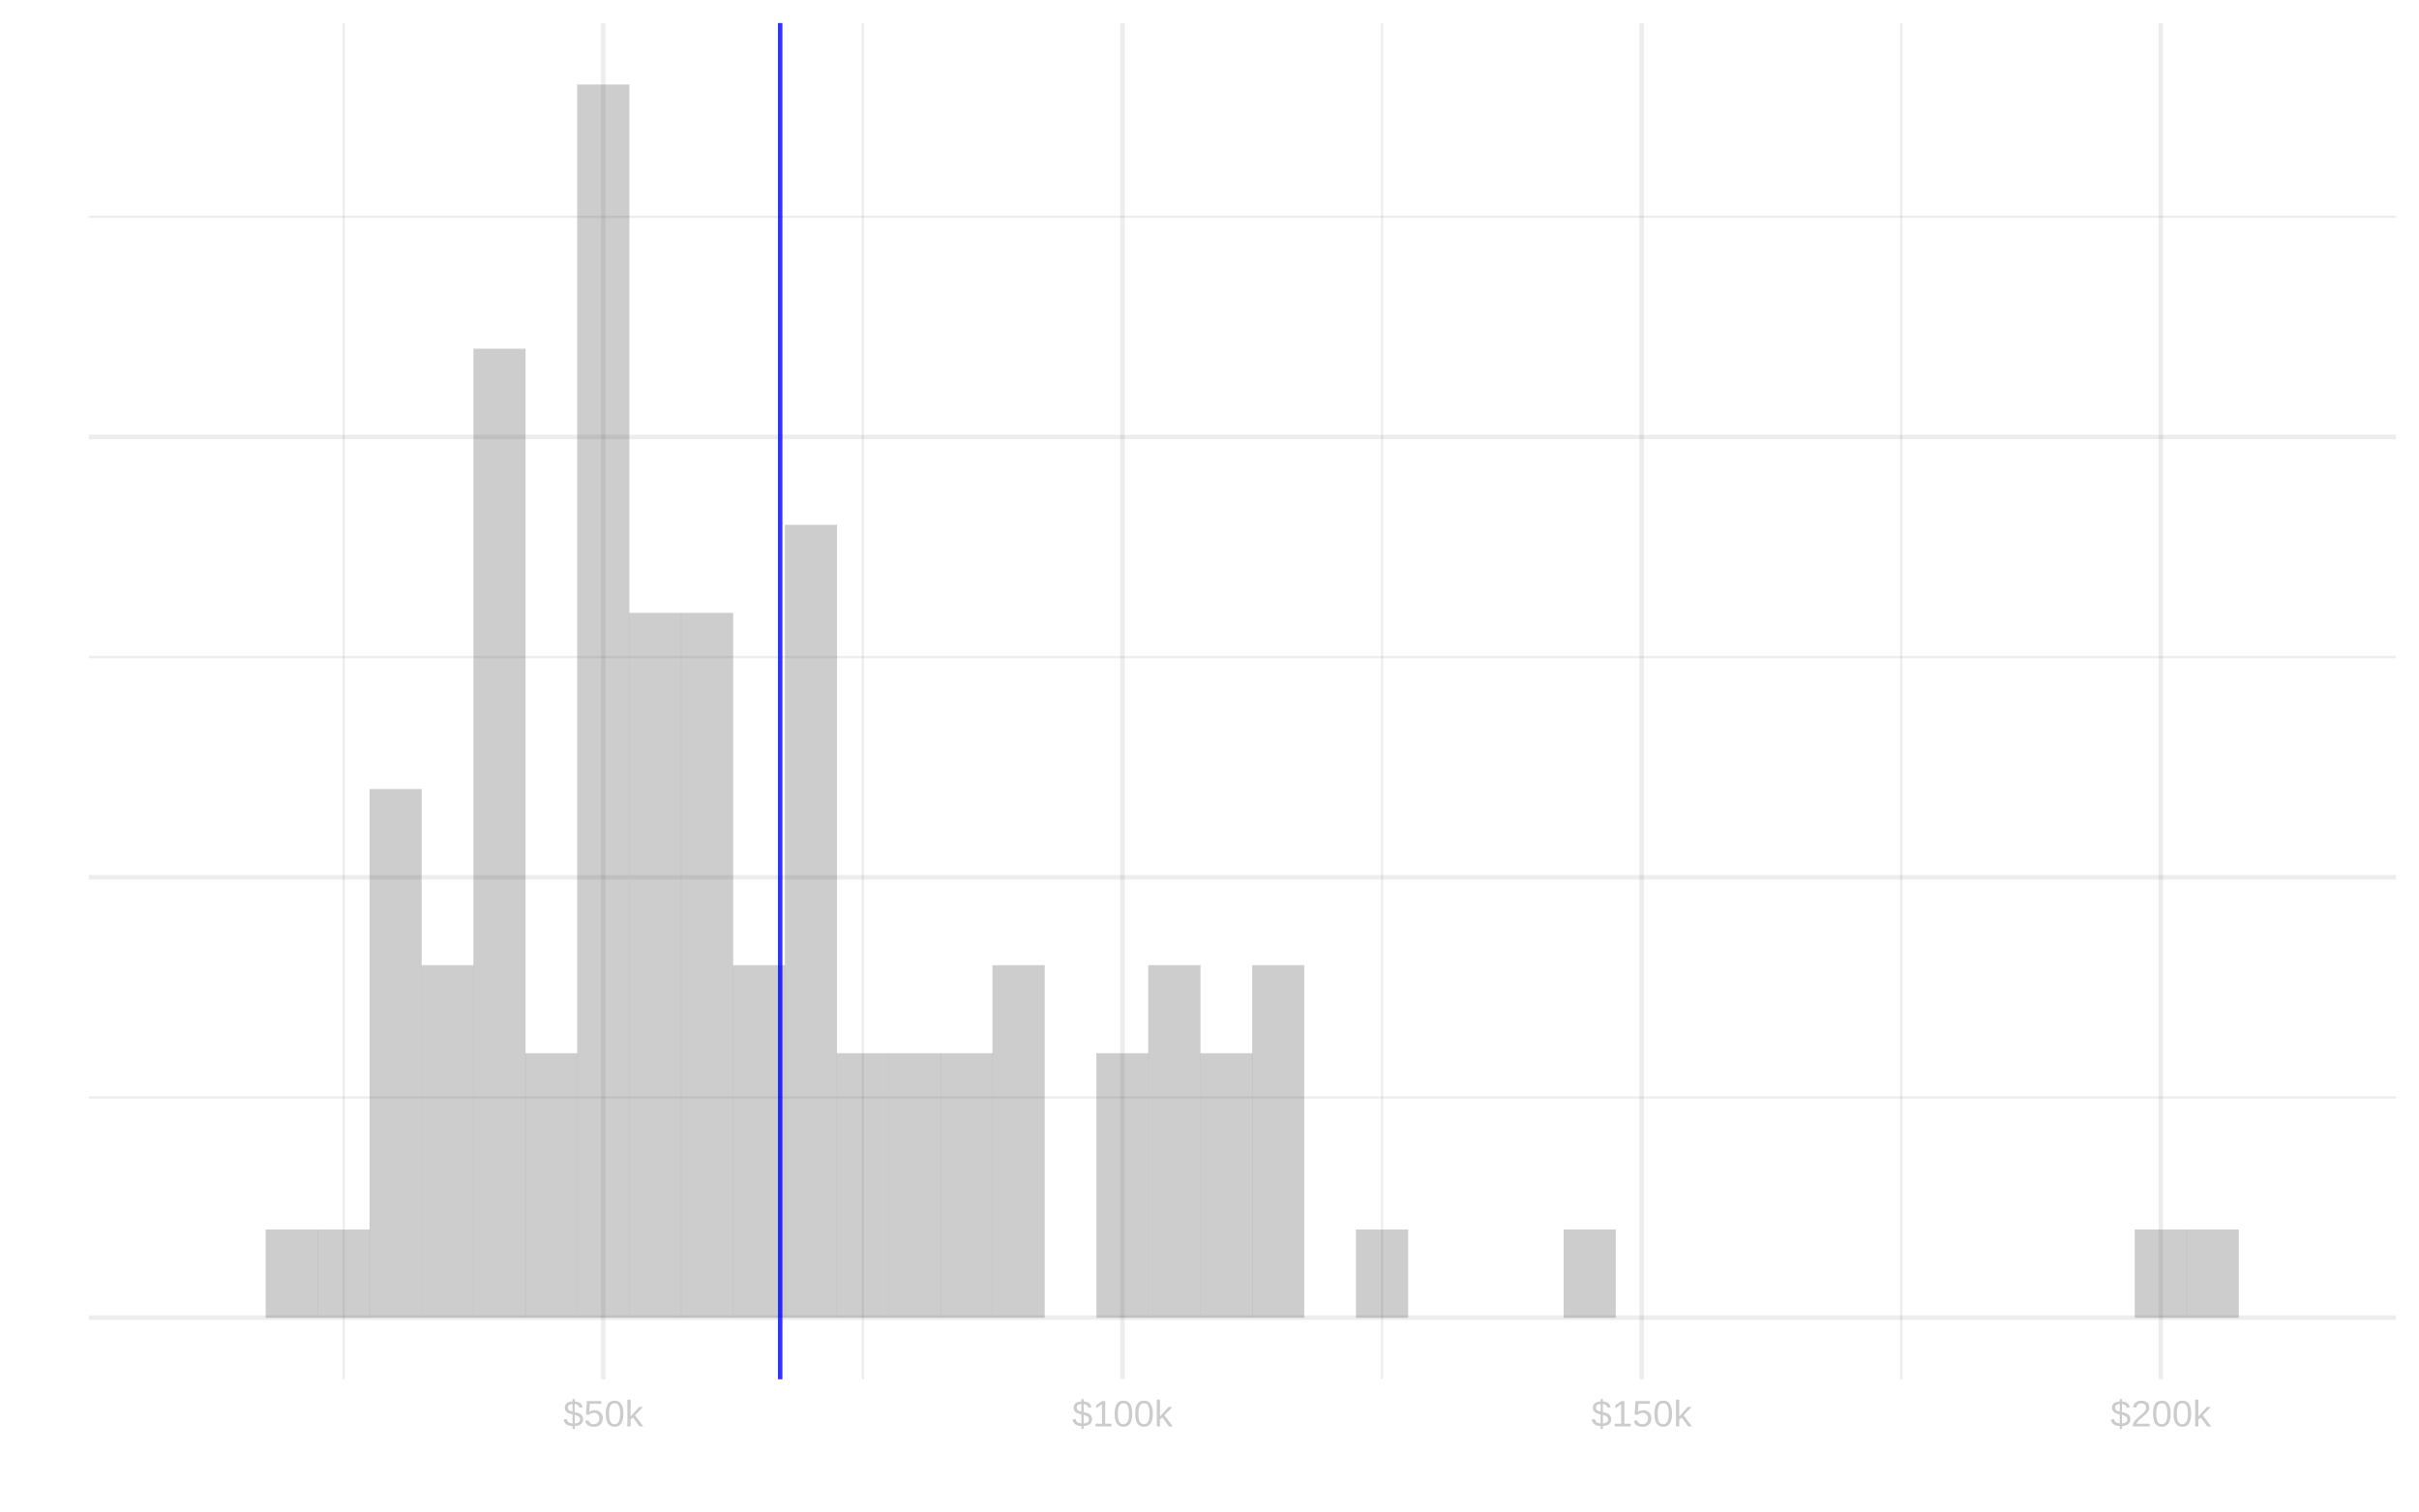
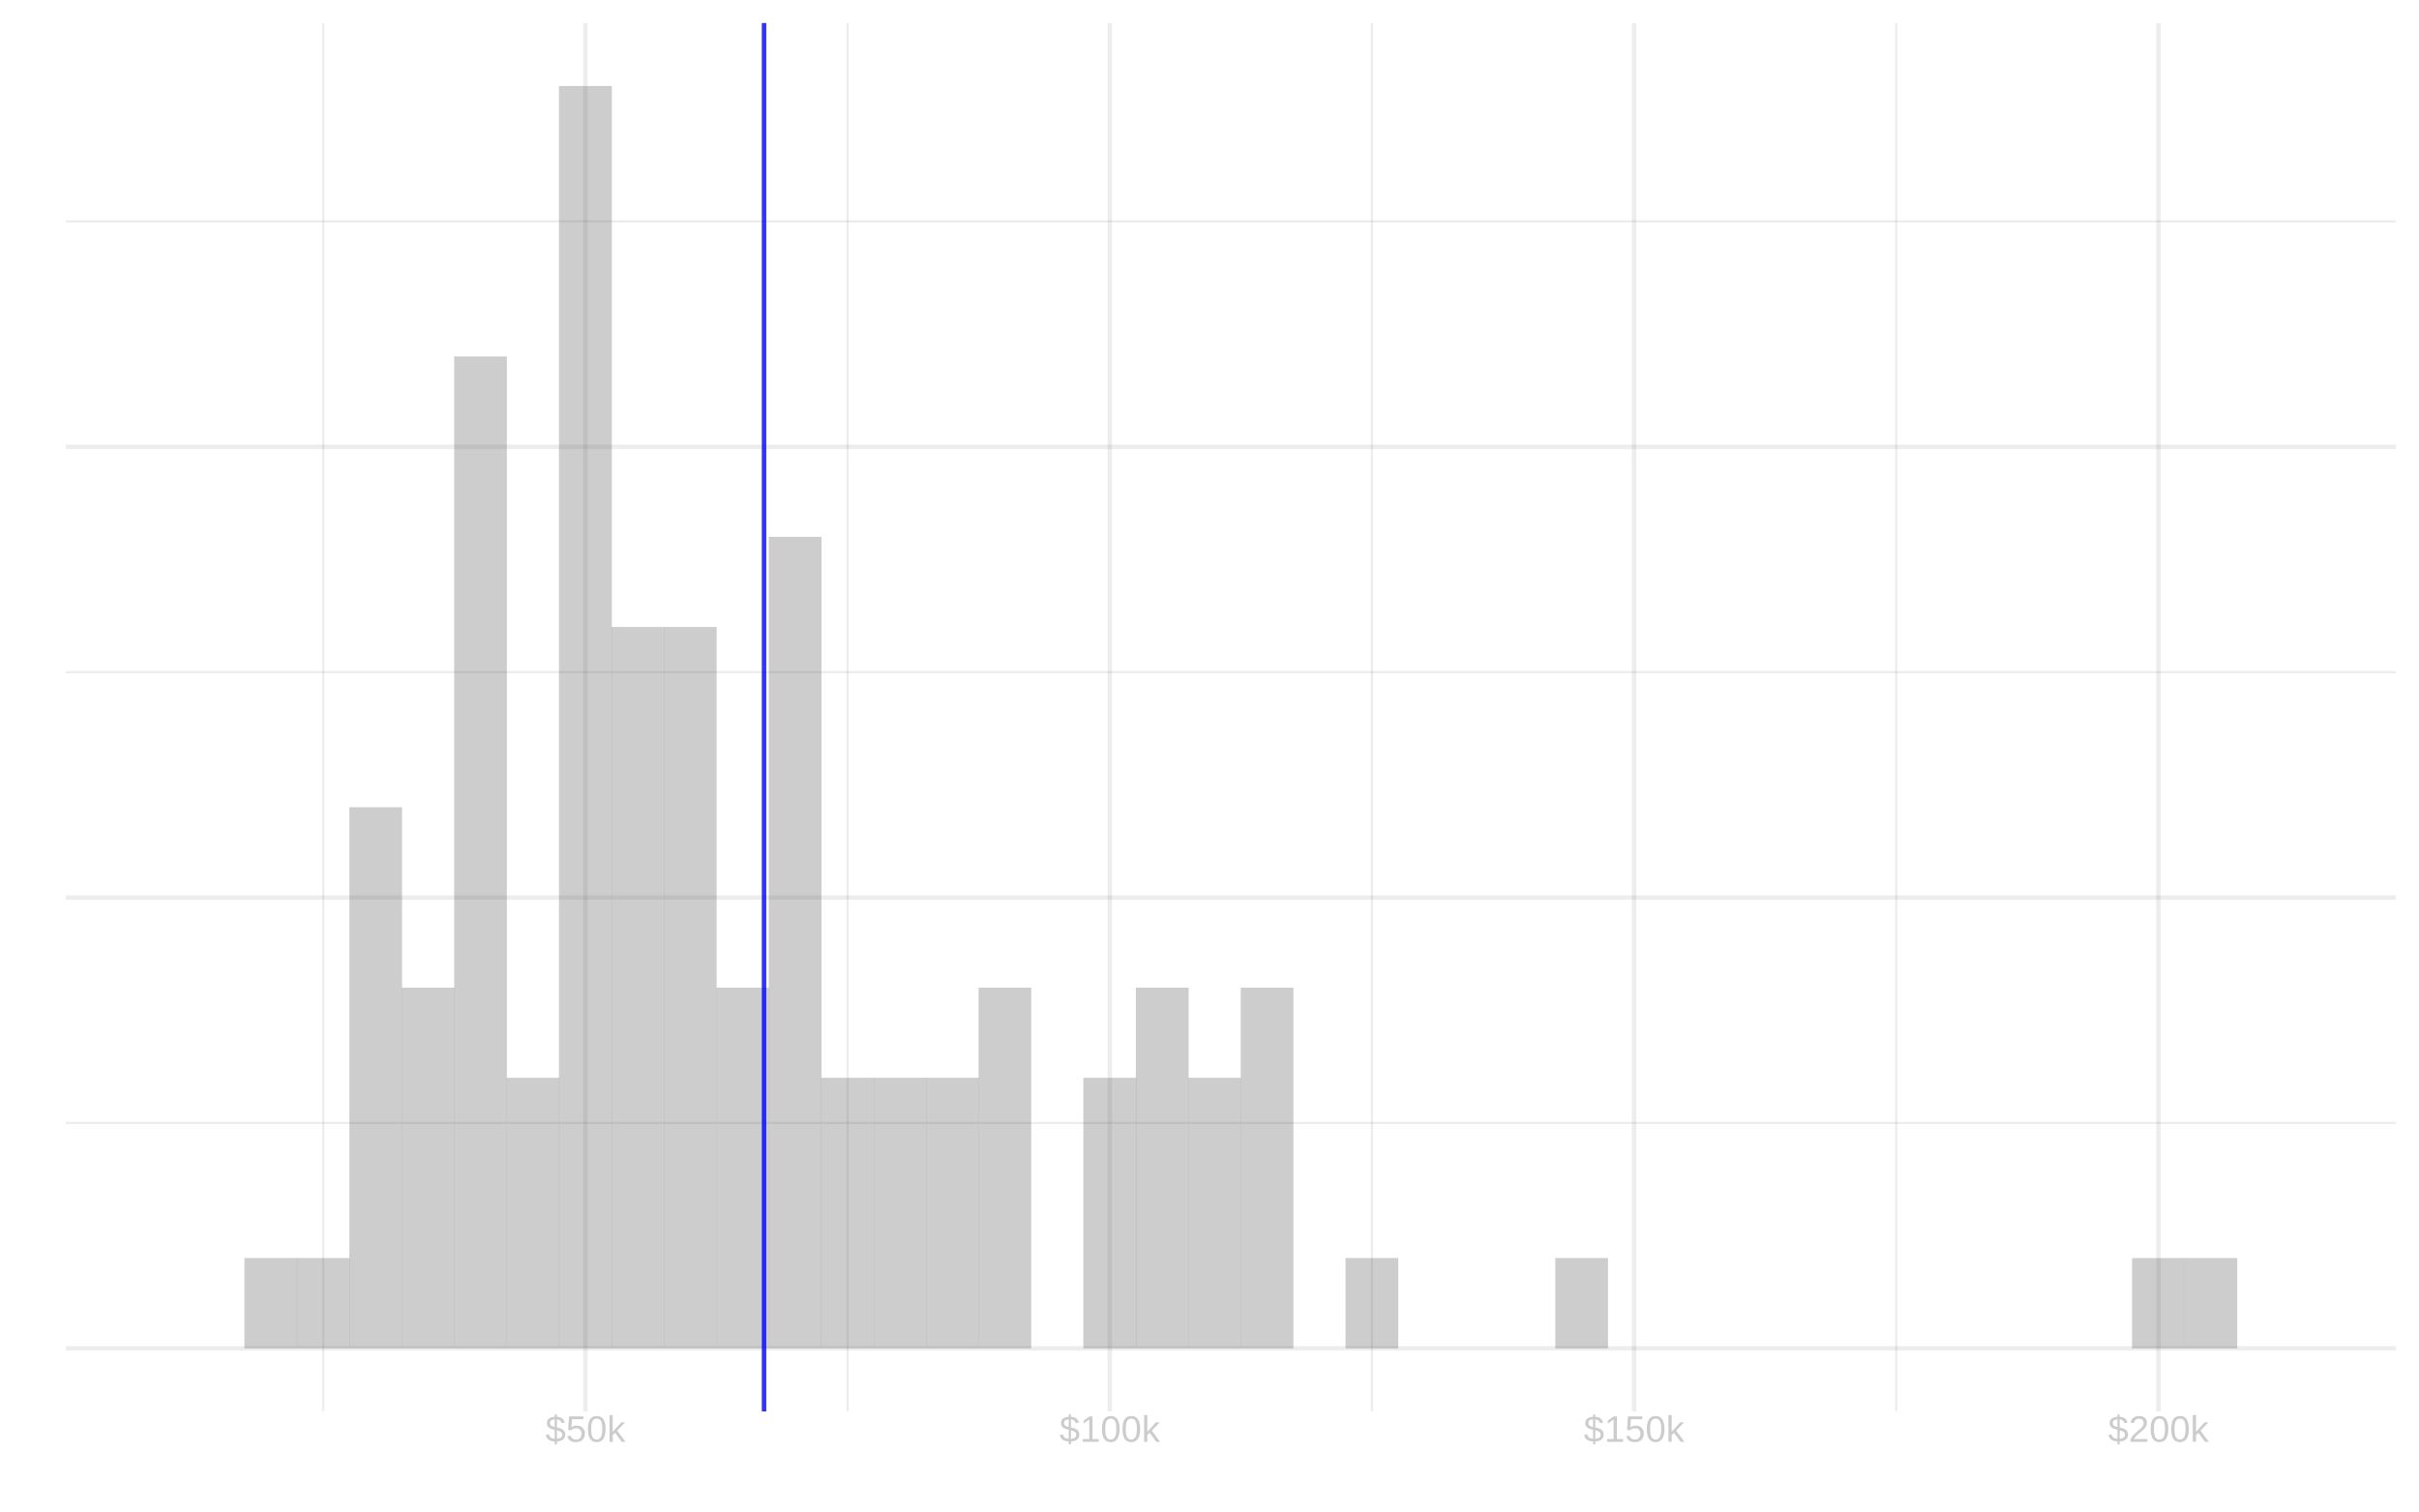
<svg xmlns="http://www.w3.org/2000/svg" width="576.00pt" height="360.00pt" viewBox="0 0 576.00 360.00">
  <g class="svglite">
    <defs>
      <style type="text/css">
    .svglite line, .svglite polyline, .svglite polygon, .svglite path, .svglite rect, .svglite circle {
      fill: none;
      stroke: #000000;
      stroke-linecap: round;
      stroke-linejoin: round;
      stroke-miterlimit: 10.00;
    }
    .svglite text {
      white-space: pre;
    }
    .svglite g.glyphgroup path {
      fill: inherit;
      stroke: none;
    }
  </style>
    </defs>
    <rect width="100%" height="100%" style="stroke: none; fill: none;" />
    <defs>
      <clipPath id="cpMC4wMHw1NzYuMDB8MC4wMHwzNjAuMDA=">
        <rect x="0.00" y="0.00" width="576.00" height="360.00" />
      </clipPath>
    </defs>
    <g clip-path="url(#cpMC4wMHw1NzYuMDB8MC4wMHwzNjAuMDA=)">
      <rect x="0.00" y="0.00" width="576.00" height="360.00" style="stroke-width: 1.07; stroke: none;" />
    </g>
    <defs>
-       <clipPath id="cpMjEuMTV8NTcwLjUyfDUuNDh8MzI4LjUw">
-         <rect x="21.15" y="5.48" width="549.37" height="323.02" />
+       <clipPath id="cpMTUuNjd8NTcwLjUyfDUuNDh8MzM2LjE3">
+         <rect x="15.67" y="5.48" width="554.85" height="330.70" />
      </clipPath>
    </defs>
-     <g clip-path="url(#cpMjEuMTV8NTcwLjUyfDUuNDh8MzI4LjUw)">
-       <rect x="21.15" y="5.48" width="549.37" height="323.02" style="stroke-width: 1.07; stroke: none;" />
-       <polyline points="21.15,261.38 570.52,261.38 " style="stroke-width: 0.53; stroke: #000000; stroke-opacity: 0.071; stroke-linecap: butt;" />
-       <polyline points="21.15,156.50 570.52,156.50 " style="stroke-width: 0.53; stroke: #000000; stroke-opacity: 0.071; stroke-linecap: butt;" />
-       <polyline points="21.15,51.63 570.52,51.63 " style="stroke-width: 0.53; stroke: #000000; stroke-opacity: 0.071; stroke-linecap: butt;" />
-       <polyline points="81.84,328.50 81.84,5.48 " style="stroke-width: 0.53; stroke: #000000; stroke-opacity: 0.071; stroke-linecap: butt;" />
-       <polyline points="205.46,328.50 205.46,5.48 " style="stroke-width: 0.53; stroke: #000000; stroke-opacity: 0.071; stroke-linecap: butt;" />
-       <polyline points="329.09,328.50 329.09,5.48 " style="stroke-width: 0.53; stroke: #000000; stroke-opacity: 0.071; stroke-linecap: butt;" />
-       <polyline points="452.71,328.50 452.71,5.48 " style="stroke-width: 0.53; stroke: #000000; stroke-opacity: 0.071; stroke-linecap: butt;" />
-       <polyline points="21.15,313.82 570.52,313.82 " style="stroke-width: 1.07; stroke: #000000; stroke-opacity: 0.071; stroke-linecap: butt;" />
-       <polyline points="21.15,208.94 570.52,208.94 " style="stroke-width: 1.07; stroke: #000000; stroke-opacity: 0.071; stroke-linecap: butt;" />
-       <polyline points="21.15,104.06 570.52,104.06 " style="stroke-width: 1.07; stroke: #000000; stroke-opacity: 0.071; stroke-linecap: butt;" />
-       <polyline points="143.65,328.50 143.65,5.48 " style="stroke-width: 1.07; stroke: #000000; stroke-opacity: 0.071; stroke-linecap: butt;" />
-       <polyline points="267.27,328.50 267.27,5.48 " style="stroke-width: 1.07; stroke: #000000; stroke-opacity: 0.071; stroke-linecap: butt;" />
-       <polyline points="390.90,328.50 390.90,5.48 " style="stroke-width: 1.07; stroke: #000000; stroke-opacity: 0.071; stroke-linecap: butt;" />
-       <polyline points="514.52,328.50 514.52,5.48 " style="stroke-width: 1.07; stroke: #000000; stroke-opacity: 0.071; stroke-linecap: butt;" />
-       <rect x="50.94" y="313.82" width="12.36" height="0.00" style="stroke-width: 0.043; stroke: #BEBEBE; stroke-linecap: butt; stroke-linejoin: miter; fill: #595959; fill-opacity: 0.30;" />
-       <rect x="63.30" y="292.85" width="12.36" height="20.98" style="stroke-width: 0.043; stroke: #BEBEBE; stroke-linecap: butt; stroke-linejoin: miter; fill: #595959; fill-opacity: 0.30;" />
-       <rect x="75.66" y="292.85" width="12.36" height="20.98" style="stroke-width: 0.043; stroke: #BEBEBE; stroke-linecap: butt; stroke-linejoin: miter; fill: #595959; fill-opacity: 0.30;" />
-       <rect x="88.02" y="187.97" width="12.36" height="125.85" style="stroke-width: 0.043; stroke: #BEBEBE; stroke-linecap: butt; stroke-linejoin: miter; fill: #595959; fill-opacity: 0.30;" />
-       <rect x="100.39" y="229.92" width="12.36" height="83.90" style="stroke-width: 0.043; stroke: #BEBEBE; stroke-linecap: butt; stroke-linejoin: miter; fill: #595959; fill-opacity: 0.30;" />
-       <rect x="112.75" y="83.09" width="12.36" height="230.73" style="stroke-width: 0.043; stroke: #BEBEBE; stroke-linecap: butt; stroke-linejoin: miter; fill: #595959; fill-opacity: 0.30;" />
-       <rect x="125.11" y="250.89" width="12.36" height="62.93" style="stroke-width: 0.043; stroke: #BEBEBE; stroke-linecap: butt; stroke-linejoin: miter; fill: #595959; fill-opacity: 0.30;" />
-       <rect x="137.47" y="20.16" width="12.36" height="293.66" style="stroke-width: 0.043; stroke: #BEBEBE; stroke-linecap: butt; stroke-linejoin: miter; fill: #595959; fill-opacity: 0.30;" />
-       <rect x="149.84" y="146.02" width="12.36" height="167.80" style="stroke-width: 0.043; stroke: #BEBEBE; stroke-linecap: butt; stroke-linejoin: miter; fill: #595959; fill-opacity: 0.30;" />
-       <rect x="162.20" y="146.02" width="12.36" height="167.80" style="stroke-width: 0.043; stroke: #BEBEBE; stroke-linecap: butt; stroke-linejoin: miter; fill: #595959; fill-opacity: 0.30;" />
-       <rect x="174.56" y="229.92" width="12.36" height="83.90" style="stroke-width: 0.043; stroke: #BEBEBE; stroke-linecap: butt; stroke-linejoin: miter; fill: #595959; fill-opacity: 0.30;" />
-       <rect x="186.92" y="125.04" width="12.36" height="188.78" style="stroke-width: 0.043; stroke: #BEBEBE; stroke-linecap: butt; stroke-linejoin: miter; fill: #595959; fill-opacity: 0.30;" />
-       <rect x="199.28" y="250.89" width="12.36" height="62.93" style="stroke-width: 0.043; stroke: #BEBEBE; stroke-linecap: butt; stroke-linejoin: miter; fill: #595959; fill-opacity: 0.30;" />
-       <rect x="211.65" y="250.89" width="12.36" height="62.93" style="stroke-width: 0.043; stroke: #BEBEBE; stroke-linecap: butt; stroke-linejoin: miter; fill: #595959; fill-opacity: 0.30;" />
-       <rect x="224.01" y="250.89" width="12.36" height="62.93" style="stroke-width: 0.043; stroke: #BEBEBE; stroke-linecap: butt; stroke-linejoin: miter; fill: #595959; fill-opacity: 0.30;" />
-       <rect x="236.37" y="229.92" width="12.36" height="83.90" style="stroke-width: 0.043; stroke: #BEBEBE; stroke-linecap: butt; stroke-linejoin: miter; fill: #595959; fill-opacity: 0.30;" />
-       <rect x="248.73" y="313.82" width="12.36" height="0.00" style="stroke-width: 0.043; stroke: #BEBEBE; stroke-linecap: butt; stroke-linejoin: miter; fill: #595959; fill-opacity: 0.30;" />
-       <rect x="261.09" y="250.89" width="12.36" height="62.93" style="stroke-width: 0.043; stroke: #BEBEBE; stroke-linecap: butt; stroke-linejoin: miter; fill: #595959; fill-opacity: 0.30;" />
-       <rect x="273.46" y="229.92" width="12.36" height="83.90" style="stroke-width: 0.043; stroke: #BEBEBE; stroke-linecap: butt; stroke-linejoin: miter; fill: #595959; fill-opacity: 0.30;" />
-       <rect x="285.82" y="250.89" width="12.36" height="62.93" style="stroke-width: 0.043; stroke: #BEBEBE; stroke-linecap: butt; stroke-linejoin: miter; fill: #595959; fill-opacity: 0.30;" />
-       <rect x="298.18" y="229.92" width="12.36" height="83.90" style="stroke-width: 0.043; stroke: #BEBEBE; stroke-linecap: butt; stroke-linejoin: miter; fill: #595959; fill-opacity: 0.30;" />
-       <rect x="310.54" y="313.82" width="12.36" height="0.00" style="stroke-width: 0.043; stroke: #BEBEBE; stroke-linecap: butt; stroke-linejoin: miter; fill: #595959; fill-opacity: 0.30;" />
-       <rect x="322.90" y="292.85" width="12.36" height="20.98" style="stroke-width: 0.043; stroke: #BEBEBE; stroke-linecap: butt; stroke-linejoin: miter; fill: #595959; fill-opacity: 0.30;" />
-       <rect x="335.27" y="313.82" width="12.36" height="0.00" style="stroke-width: 0.043; stroke: #BEBEBE; stroke-linecap: butt; stroke-linejoin: miter; fill: #595959; fill-opacity: 0.30;" />
-       <rect x="347.63" y="313.82" width="12.36" height="0.00" style="stroke-width: 0.043; stroke: #BEBEBE; stroke-linecap: butt; stroke-linejoin: miter; fill: #595959; fill-opacity: 0.30;" />
-       <rect x="359.99" y="313.82" width="12.36" height="0.00" style="stroke-width: 0.043; stroke: #BEBEBE; stroke-linecap: butt; stroke-linejoin: miter; fill: #595959; fill-opacity: 0.30;" />
-       <rect x="372.35" y="292.85" width="12.36" height="20.98" style="stroke-width: 0.043; stroke: #BEBEBE; stroke-linecap: butt; stroke-linejoin: miter; fill: #595959; fill-opacity: 0.30;" />
-       <rect x="384.71" y="313.82" width="12.36" height="0.00" style="stroke-width: 0.043; stroke: #BEBEBE; stroke-linecap: butt; stroke-linejoin: miter; fill: #595959; fill-opacity: 0.30;" />
-       <rect x="397.08" y="313.82" width="12.36" height="0.00" style="stroke-width: 0.043; stroke: #BEBEBE; stroke-linecap: butt; stroke-linejoin: miter; fill: #595959; fill-opacity: 0.30;" />
-       <rect x="409.44" y="313.82" width="12.36" height="0.00" style="stroke-width: 0.043; stroke: #BEBEBE; stroke-linecap: butt; stroke-linejoin: miter; fill: #595959; fill-opacity: 0.30;" />
-       <rect x="421.80" y="313.82" width="12.36" height="0.00" style="stroke-width: 0.043; stroke: #BEBEBE; stroke-linecap: butt; stroke-linejoin: miter; fill: #595959; fill-opacity: 0.30;" />
-       <rect x="434.16" y="313.82" width="12.36" height="0.00" style="stroke-width: 0.043; stroke: #BEBEBE; stroke-linecap: butt; stroke-linejoin: miter; fill: #595959; fill-opacity: 0.30;" />
-       <rect x="446.52" y="313.82" width="12.36" height="0.00" style="stroke-width: 0.043; stroke: #BEBEBE; stroke-linecap: butt; stroke-linejoin: miter; fill: #595959; fill-opacity: 0.30;" />
-       <rect x="458.89" y="313.82" width="12.36" height="0.00" style="stroke-width: 0.043; stroke: #BEBEBE; stroke-linecap: butt; stroke-linejoin: miter; fill: #595959; fill-opacity: 0.30;" />
-       <rect x="471.25" y="313.82" width="12.36" height="0.00" style="stroke-width: 0.043; stroke: #BEBEBE; stroke-linecap: butt; stroke-linejoin: miter; fill: #595959; fill-opacity: 0.30;" />
-       <rect x="483.61" y="313.82" width="12.36" height="0.00" style="stroke-width: 0.043; stroke: #BEBEBE; stroke-linecap: butt; stroke-linejoin: miter; fill: #595959; fill-opacity: 0.30;" />
-       <rect x="495.97" y="313.82" width="12.36" height="0.00" style="stroke-width: 0.043; stroke: #BEBEBE; stroke-linecap: butt; stroke-linejoin: miter; fill: #595959; fill-opacity: 0.30;" />
-       <rect x="508.34" y="292.85" width="12.36" height="20.98" style="stroke-width: 0.043; stroke: #BEBEBE; stroke-linecap: butt; stroke-linejoin: miter; fill: #595959; fill-opacity: 0.30;" />
-       <rect x="520.70" y="292.85" width="12.36" height="20.98" style="stroke-width: 0.043; stroke: #BEBEBE; stroke-linecap: butt; stroke-linejoin: miter; fill: #595959; fill-opacity: 0.30;" />
-       <rect x="533.06" y="313.82" width="12.36" height="0.00" style="stroke-width: 0.043; stroke: #BEBEBE; stroke-linecap: butt; stroke-linejoin: miter; fill: #595959; fill-opacity: 0.30;" />
-       <line x1="185.77" y1="328.50" x2="185.77" y2="5.48" style="stroke-width: 1.07; stroke: #0000FF; stroke-opacity: 0.80; stroke-linecap: butt;" />
+     <g clip-path="url(#cpMTUuNjd8NTcwLjUyfDUuNDh8MzM2LjE3)">
+       <rect x="15.67" y="5.48" width="554.85" height="330.70" style="stroke-width: 1.07; stroke: none;" />
+       <polyline points="15.67,267.46 570.52,267.46 " style="stroke-width: 0.53; stroke: #000000; stroke-opacity: 0.071; stroke-linecap: butt;" />
+       <polyline points="15.67,160.09 570.52,160.09 " style="stroke-width: 0.53; stroke: #000000; stroke-opacity: 0.071; stroke-linecap: butt;" />
+       <polyline points="15.67,52.72 570.52,52.72 " style="stroke-width: 0.53; stroke: #000000; stroke-opacity: 0.071; stroke-linecap: butt;" />
+       <polyline points="76.97,336.17 76.97,5.48 " style="stroke-width: 0.53; stroke: #000000; stroke-opacity: 0.071; stroke-linecap: butt;" />
+       <polyline points="201.82,336.17 201.82,5.48 " style="stroke-width: 0.53; stroke: #000000; stroke-opacity: 0.071; stroke-linecap: butt;" />
+       <polyline points="326.68,336.17 326.68,5.48 " style="stroke-width: 0.53; stroke: #000000; stroke-opacity: 0.071; stroke-linecap: butt;" />
+       <polyline points="451.53,336.17 451.53,5.48 " style="stroke-width: 0.53; stroke: #000000; stroke-opacity: 0.071; stroke-linecap: butt;" />
+       <polyline points="15.67,321.14 570.52,321.14 " style="stroke-width: 1.07; stroke: #000000; stroke-opacity: 0.071; stroke-linecap: butt;" />
+       <polyline points="15.67,213.77 570.52,213.77 " style="stroke-width: 1.07; stroke: #000000; stroke-opacity: 0.071; stroke-linecap: butt;" />
+       <polyline points="15.67,106.41 570.52,106.41 " style="stroke-width: 1.07; stroke: #000000; stroke-opacity: 0.071; stroke-linecap: butt;" />
+       <polyline points="139.40,336.17 139.40,5.48 " style="stroke-width: 1.07; stroke: #000000; stroke-opacity: 0.071; stroke-linecap: butt;" />
+       <polyline points="264.25,336.17 264.25,5.48 " style="stroke-width: 1.07; stroke: #000000; stroke-opacity: 0.071; stroke-linecap: butt;" />
+       <polyline points="389.10,336.17 389.10,5.48 " style="stroke-width: 1.07; stroke: #000000; stroke-opacity: 0.071; stroke-linecap: butt;" />
+       <polyline points="513.96,336.17 513.96,5.48 " style="stroke-width: 1.07; stroke: #000000; stroke-opacity: 0.071; stroke-linecap: butt;" />
+       <rect x="45.76" y="321.14" width="12.49" height="0.00" style="stroke-width: 0.043; stroke: #BEBEBE; stroke-linecap: butt; stroke-linejoin: miter; fill: #595959; fill-opacity: 0.30;" />
+       <rect x="58.24" y="299.67" width="12.49" height="21.47" style="stroke-width: 0.043; stroke: #BEBEBE; stroke-linecap: butt; stroke-linejoin: miter; fill: #595959; fill-opacity: 0.30;" />
+       <rect x="70.73" y="299.67" width="12.49" height="21.47" style="stroke-width: 0.043; stroke: #BEBEBE; stroke-linecap: butt; stroke-linejoin: miter; fill: #595959; fill-opacity: 0.30;" />
+       <rect x="83.21" y="192.30" width="12.49" height="128.84" style="stroke-width: 0.043; stroke: #BEBEBE; stroke-linecap: butt; stroke-linejoin: miter; fill: #595959; fill-opacity: 0.30;" />
+       <rect x="95.70" y="235.25" width="12.49" height="85.89" style="stroke-width: 0.043; stroke: #BEBEBE; stroke-linecap: butt; stroke-linejoin: miter; fill: #595959; fill-opacity: 0.30;" />
+       <rect x="108.18" y="84.93" width="12.49" height="236.21" style="stroke-width: 0.043; stroke: #BEBEBE; stroke-linecap: butt; stroke-linejoin: miter; fill: #595959; fill-opacity: 0.30;" />
+       <rect x="120.67" y="256.72" width="12.49" height="64.42" style="stroke-width: 0.043; stroke: #BEBEBE; stroke-linecap: butt; stroke-linejoin: miter; fill: #595959; fill-opacity: 0.30;" />
+       <rect x="133.15" y="20.51" width="12.49" height="300.63" style="stroke-width: 0.043; stroke: #BEBEBE; stroke-linecap: butt; stroke-linejoin: miter; fill: #595959; fill-opacity: 0.30;" />
+       <rect x="145.64" y="149.35" width="12.49" height="171.79" style="stroke-width: 0.043; stroke: #BEBEBE; stroke-linecap: butt; stroke-linejoin: miter; fill: #595959; fill-opacity: 0.30;" />
+       <rect x="158.12" y="149.35" width="12.49" height="171.79" style="stroke-width: 0.043; stroke: #BEBEBE; stroke-linecap: butt; stroke-linejoin: miter; fill: #595959; fill-opacity: 0.30;" />
+       <rect x="170.61" y="235.25" width="12.49" height="85.89" style="stroke-width: 0.043; stroke: #BEBEBE; stroke-linecap: butt; stroke-linejoin: miter; fill: #595959; fill-opacity: 0.30;" />
+       <rect x="183.10" y="127.88" width="12.49" height="193.26" style="stroke-width: 0.043; stroke: #BEBEBE; stroke-linecap: butt; stroke-linejoin: miter; fill: #595959; fill-opacity: 0.30;" />
+       <rect x="195.58" y="256.72" width="12.49" height="64.42" style="stroke-width: 0.043; stroke: #BEBEBE; stroke-linecap: butt; stroke-linejoin: miter; fill: #595959; fill-opacity: 0.30;" />
+       <rect x="208.07" y="256.72" width="12.49" height="64.42" style="stroke-width: 0.043; stroke: #BEBEBE; stroke-linecap: butt; stroke-linejoin: miter; fill: #595959; fill-opacity: 0.30;" />
+       <rect x="220.55" y="256.72" width="12.49" height="64.42" style="stroke-width: 0.043; stroke: #BEBEBE; stroke-linecap: butt; stroke-linejoin: miter; fill: #595959; fill-opacity: 0.30;" />
+       <rect x="233.04" y="235.25" width="12.49" height="85.89" style="stroke-width: 0.043; stroke: #BEBEBE; stroke-linecap: butt; stroke-linejoin: miter; fill: #595959; fill-opacity: 0.30;" />
+       <rect x="245.52" y="321.14" width="12.49" height="0.00" style="stroke-width: 0.043; stroke: #BEBEBE; stroke-linecap: butt; stroke-linejoin: miter; fill: #595959; fill-opacity: 0.30;" />
+       <rect x="258.01" y="256.72" width="12.49" height="64.42" style="stroke-width: 0.043; stroke: #BEBEBE; stroke-linecap: butt; stroke-linejoin: miter; fill: #595959; fill-opacity: 0.30;" />
+       <rect x="270.49" y="235.25" width="12.49" height="85.89" style="stroke-width: 0.043; stroke: #BEBEBE; stroke-linecap: butt; stroke-linejoin: miter; fill: #595959; fill-opacity: 0.30;" />
+       <rect x="282.98" y="256.72" width="12.49" height="64.42" style="stroke-width: 0.043; stroke: #BEBEBE; stroke-linecap: butt; stroke-linejoin: miter; fill: #595959; fill-opacity: 0.30;" />
+       <rect x="295.46" y="235.25" width="12.49" height="85.89" style="stroke-width: 0.043; stroke: #BEBEBE; stroke-linecap: butt; stroke-linejoin: miter; fill: #595959; fill-opacity: 0.30;" />
+       <rect x="307.95" y="321.14" width="12.49" height="0.00" style="stroke-width: 0.043; stroke: #BEBEBE; stroke-linecap: butt; stroke-linejoin: miter; fill: #595959; fill-opacity: 0.30;" />
+       <rect x="320.43" y="299.67" width="12.49" height="21.47" style="stroke-width: 0.043; stroke: #BEBEBE; stroke-linecap: butt; stroke-linejoin: miter; fill: #595959; fill-opacity: 0.30;" />
+       <rect x="332.92" y="321.14" width="12.49" height="0.00" style="stroke-width: 0.043; stroke: #BEBEBE; stroke-linecap: butt; stroke-linejoin: miter; fill: #595959; fill-opacity: 0.30;" />
+       <rect x="345.41" y="321.14" width="12.49" height="0.00" style="stroke-width: 0.043; stroke: #BEBEBE; stroke-linecap: butt; stroke-linejoin: miter; fill: #595959; fill-opacity: 0.30;" />
+       <rect x="357.89" y="321.14" width="12.49" height="0.00" style="stroke-width: 0.043; stroke: #BEBEBE; stroke-linecap: butt; stroke-linejoin: miter; fill: #595959; fill-opacity: 0.30;" />
+       <rect x="370.38" y="299.67" width="12.49" height="21.47" style="stroke-width: 0.043; stroke: #BEBEBE; stroke-linecap: butt; stroke-linejoin: miter; fill: #595959; fill-opacity: 0.30;" />
+       <rect x="382.86" y="321.14" width="12.49" height="0.00" style="stroke-width: 0.043; stroke: #BEBEBE; stroke-linecap: butt; stroke-linejoin: miter; fill: #595959; fill-opacity: 0.30;" />
+       <rect x="395.35" y="321.14" width="12.49" height="0.00" style="stroke-width: 0.043; stroke: #BEBEBE; stroke-linecap: butt; stroke-linejoin: miter; fill: #595959; fill-opacity: 0.30;" />
+       <rect x="407.83" y="321.14" width="12.49" height="0.00" style="stroke-width: 0.043; stroke: #BEBEBE; stroke-linecap: butt; stroke-linejoin: miter; fill: #595959; fill-opacity: 0.30;" />
+       <rect x="420.32" y="321.14" width="12.49" height="0.00" style="stroke-width: 0.043; stroke: #BEBEBE; stroke-linecap: butt; stroke-linejoin: miter; fill: #595959; fill-opacity: 0.30;" />
+       <rect x="432.80" y="321.14" width="12.49" height="0.00" style="stroke-width: 0.043; stroke: #BEBEBE; stroke-linecap: butt; stroke-linejoin: miter; fill: #595959; fill-opacity: 0.30;" />
+       <rect x="445.29" y="321.14" width="12.49" height="0.00" style="stroke-width: 0.043; stroke: #BEBEBE; stroke-linecap: butt; stroke-linejoin: miter; fill: #595959; fill-opacity: 0.30;" />
+       <rect x="457.77" y="321.14" width="12.49" height="0.00" style="stroke-width: 0.043; stroke: #BEBEBE; stroke-linecap: butt; stroke-linejoin: miter; fill: #595959; fill-opacity: 0.30;" />
+       <rect x="470.26" y="321.14" width="12.49" height="0.00" style="stroke-width: 0.043; stroke: #BEBEBE; stroke-linecap: butt; stroke-linejoin: miter; fill: #595959; fill-opacity: 0.30;" />
+       <rect x="482.74" y="321.14" width="12.49" height="0.00" style="stroke-width: 0.043; stroke: #BEBEBE; stroke-linecap: butt; stroke-linejoin: miter; fill: #595959; fill-opacity: 0.30;" />
+       <rect x="495.23" y="321.14" width="12.49" height="0.00" style="stroke-width: 0.043; stroke: #BEBEBE; stroke-linecap: butt; stroke-linejoin: miter; fill: #595959; fill-opacity: 0.30;" />
+       <rect x="507.71" y="299.67" width="12.49" height="21.47" style="stroke-width: 0.043; stroke: #BEBEBE; stroke-linecap: butt; stroke-linejoin: miter; fill: #595959; fill-opacity: 0.30;" />
+       <rect x="520.20" y="299.67" width="12.49" height="21.47" style="stroke-width: 0.043; stroke: #BEBEBE; stroke-linecap: butt; stroke-linejoin: miter; fill: #595959; fill-opacity: 0.30;" />
+       <rect x="532.69" y="321.14" width="12.49" height="0.00" style="stroke-width: 0.043; stroke: #BEBEBE; stroke-linecap: butt; stroke-linejoin: miter; fill: #595959; fill-opacity: 0.30;" />
+       <line x1="181.93" y1="336.17" x2="181.93" y2="5.48" style="stroke-width: 1.07; stroke: #0000FF; stroke-opacity: 0.80; stroke-linecap: butt;" />
    </g>
    <g clip-path="url(#cpMC4wMHw1NzYuMDB8MC4wMHwzNjAuMDA=)">
-       <text x="143.65" y="339.74" text-anchor="middle" style="font-size: 8.80px;fill: #CCCCCC; font-family: &quot;Arial&quot;;" textLength="19.08px" lengthAdjust="spacingAndGlyphs">$50k</text>
-       <text x="267.27" y="339.74" text-anchor="middle" style="font-size: 8.80px;fill: #CCCCCC; font-family: &quot;Arial&quot;;" textLength="23.97px" lengthAdjust="spacingAndGlyphs">$100k</text>
-       <text x="390.90" y="339.74" text-anchor="middle" style="font-size: 8.80px;fill: #CCCCCC; font-family: &quot;Arial&quot;;" textLength="23.97px" lengthAdjust="spacingAndGlyphs">$150k</text>
-       <text x="514.52" y="339.74" text-anchor="middle" style="font-size: 8.80px;fill: #CCCCCC; font-family: &quot;Arial&quot;;" textLength="23.97px" lengthAdjust="spacingAndGlyphs">$200k</text>
+       <text x="139.40" y="343.40" text-anchor="middle" style="font-size: 8.80px;fill: #CCCCCC; font-family: &quot;Arial&quot;;" textLength="19.08px" lengthAdjust="spacingAndGlyphs">$50k</text>
+       <text x="264.25" y="343.40" text-anchor="middle" style="font-size: 8.80px;fill: #CCCCCC; font-family: &quot;Arial&quot;;" textLength="23.97px" lengthAdjust="spacingAndGlyphs">$100k</text>
+       <text x="389.10" y="343.40" text-anchor="middle" style="font-size: 8.80px;fill: #CCCCCC; font-family: &quot;Arial&quot;;" textLength="23.97px" lengthAdjust="spacingAndGlyphs">$150k</text>
+       <text x="513.96" y="343.40" text-anchor="middle" style="font-size: 8.80px;fill: #CCCCCC; font-family: &quot;Arial&quot;;" textLength="23.97px" lengthAdjust="spacingAndGlyphs">$200k</text>
    </g>
  </g>
</svg>
